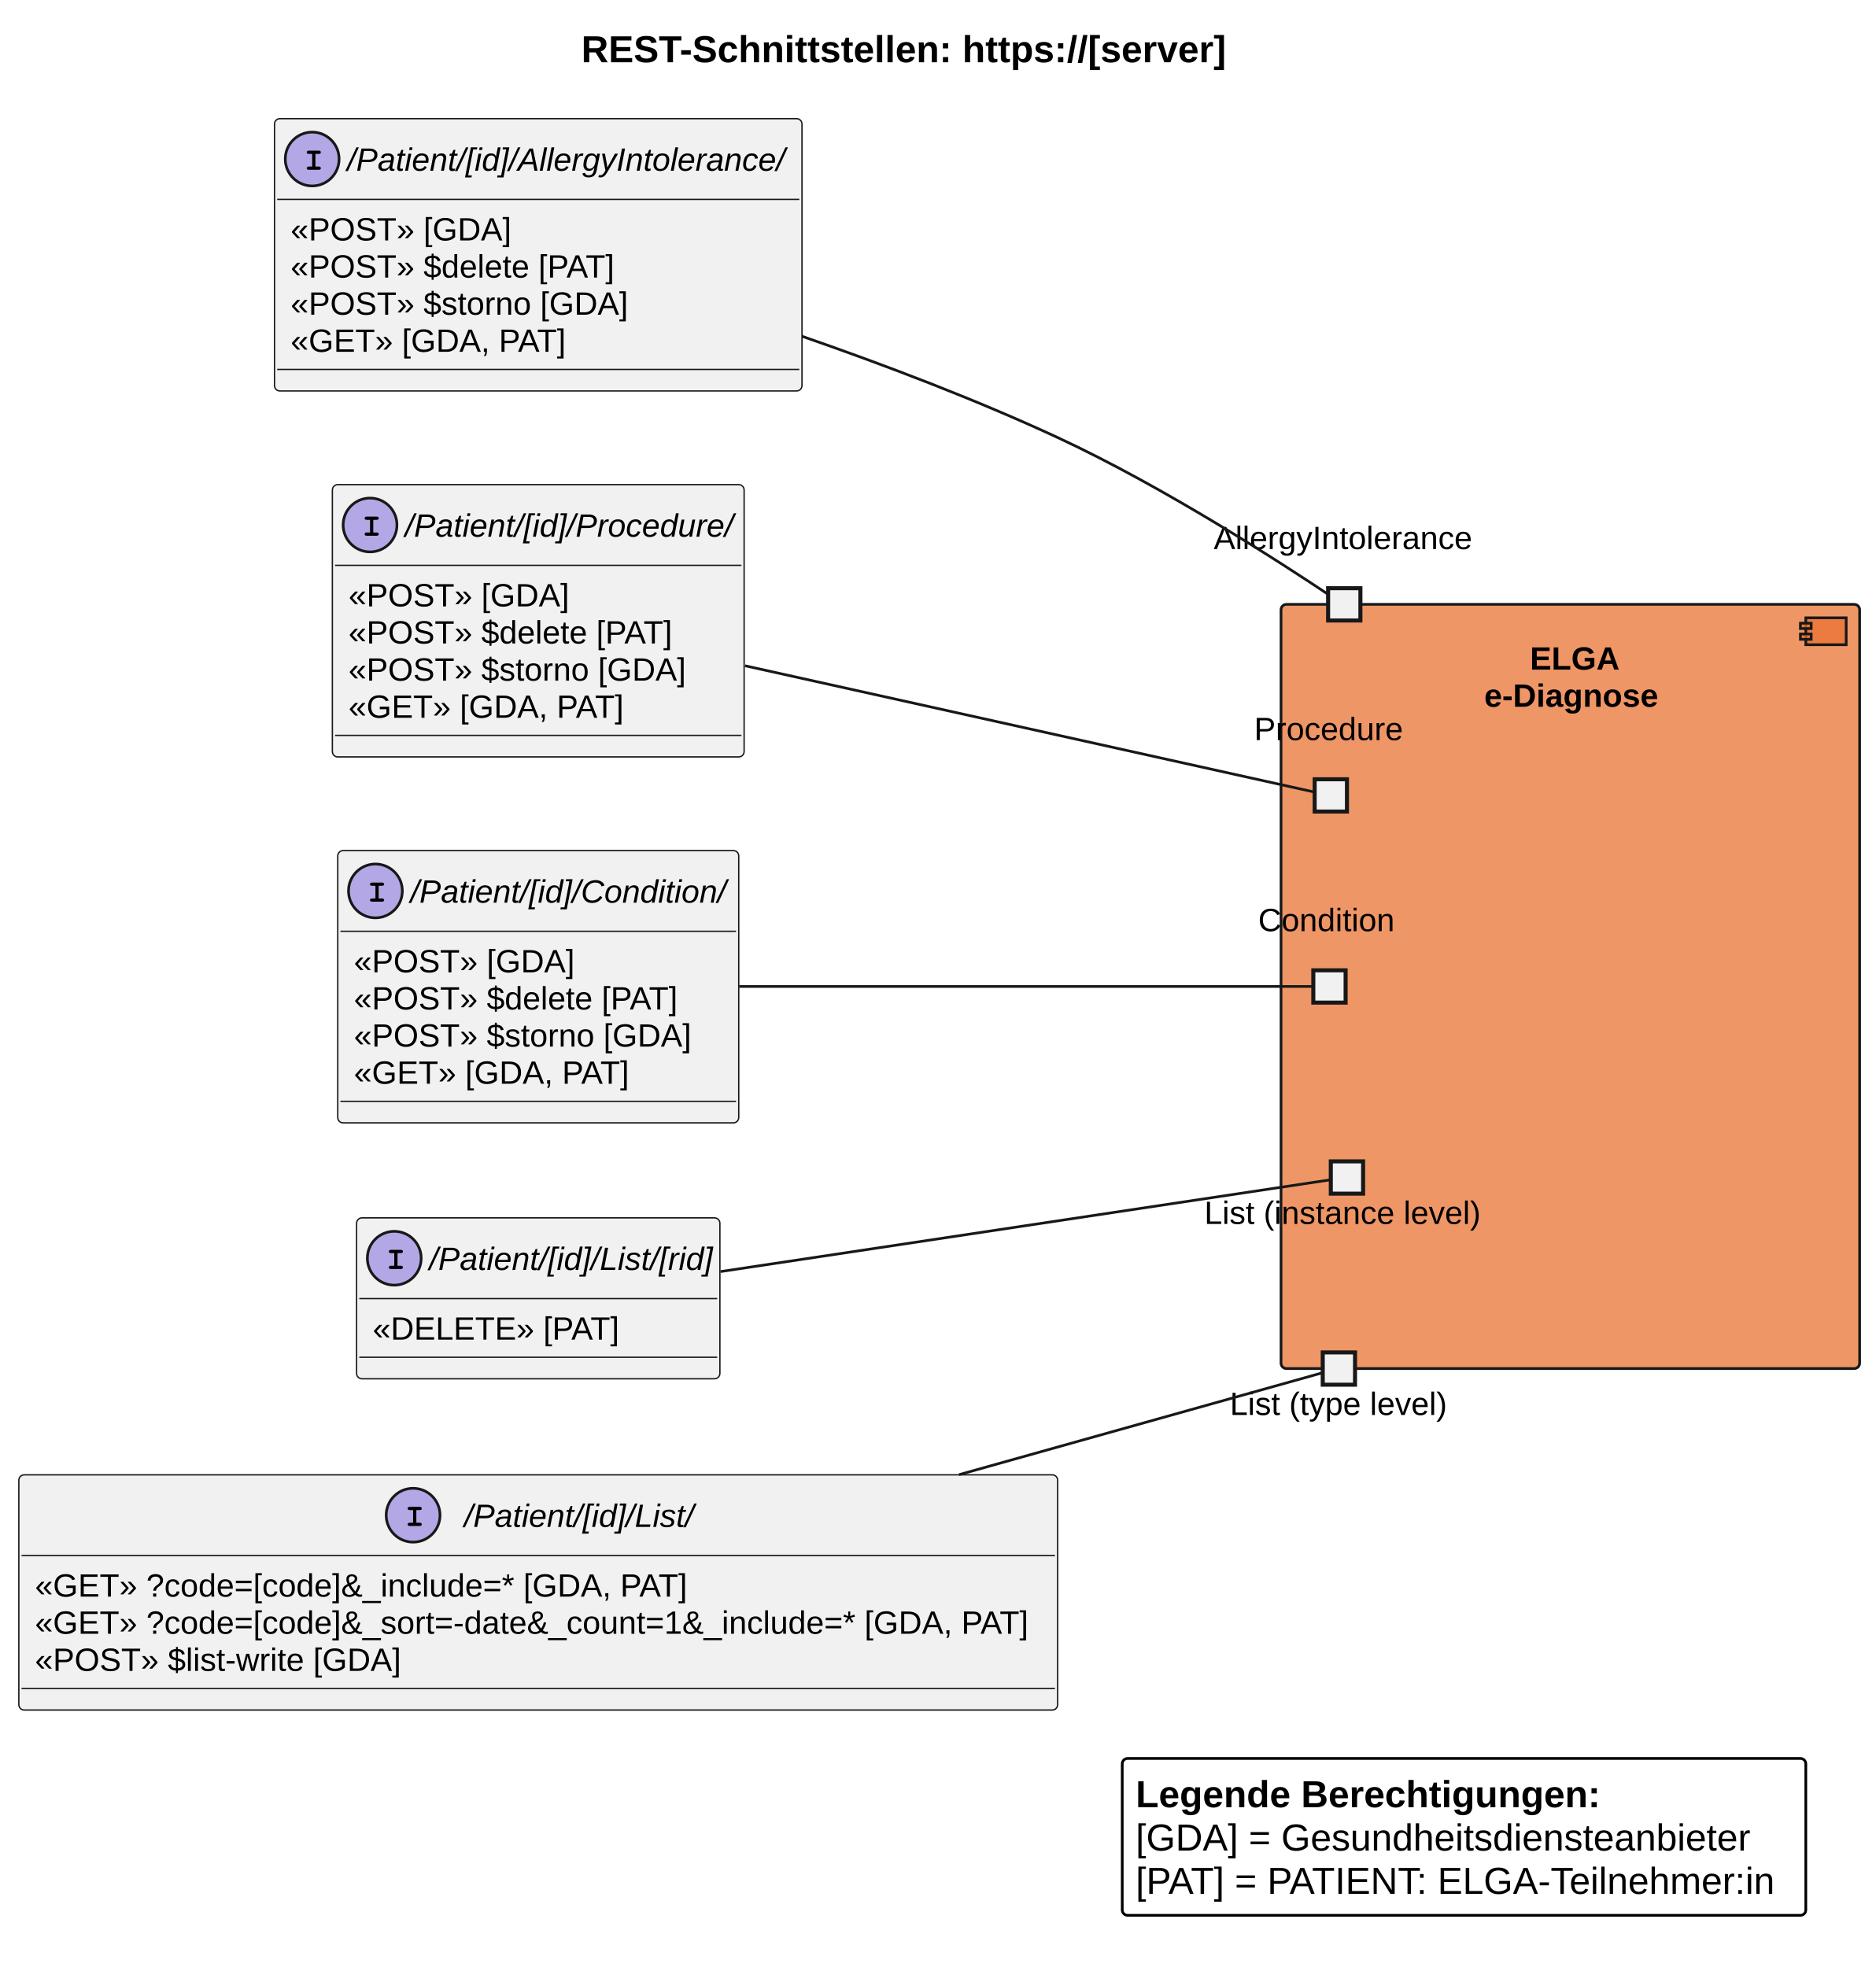
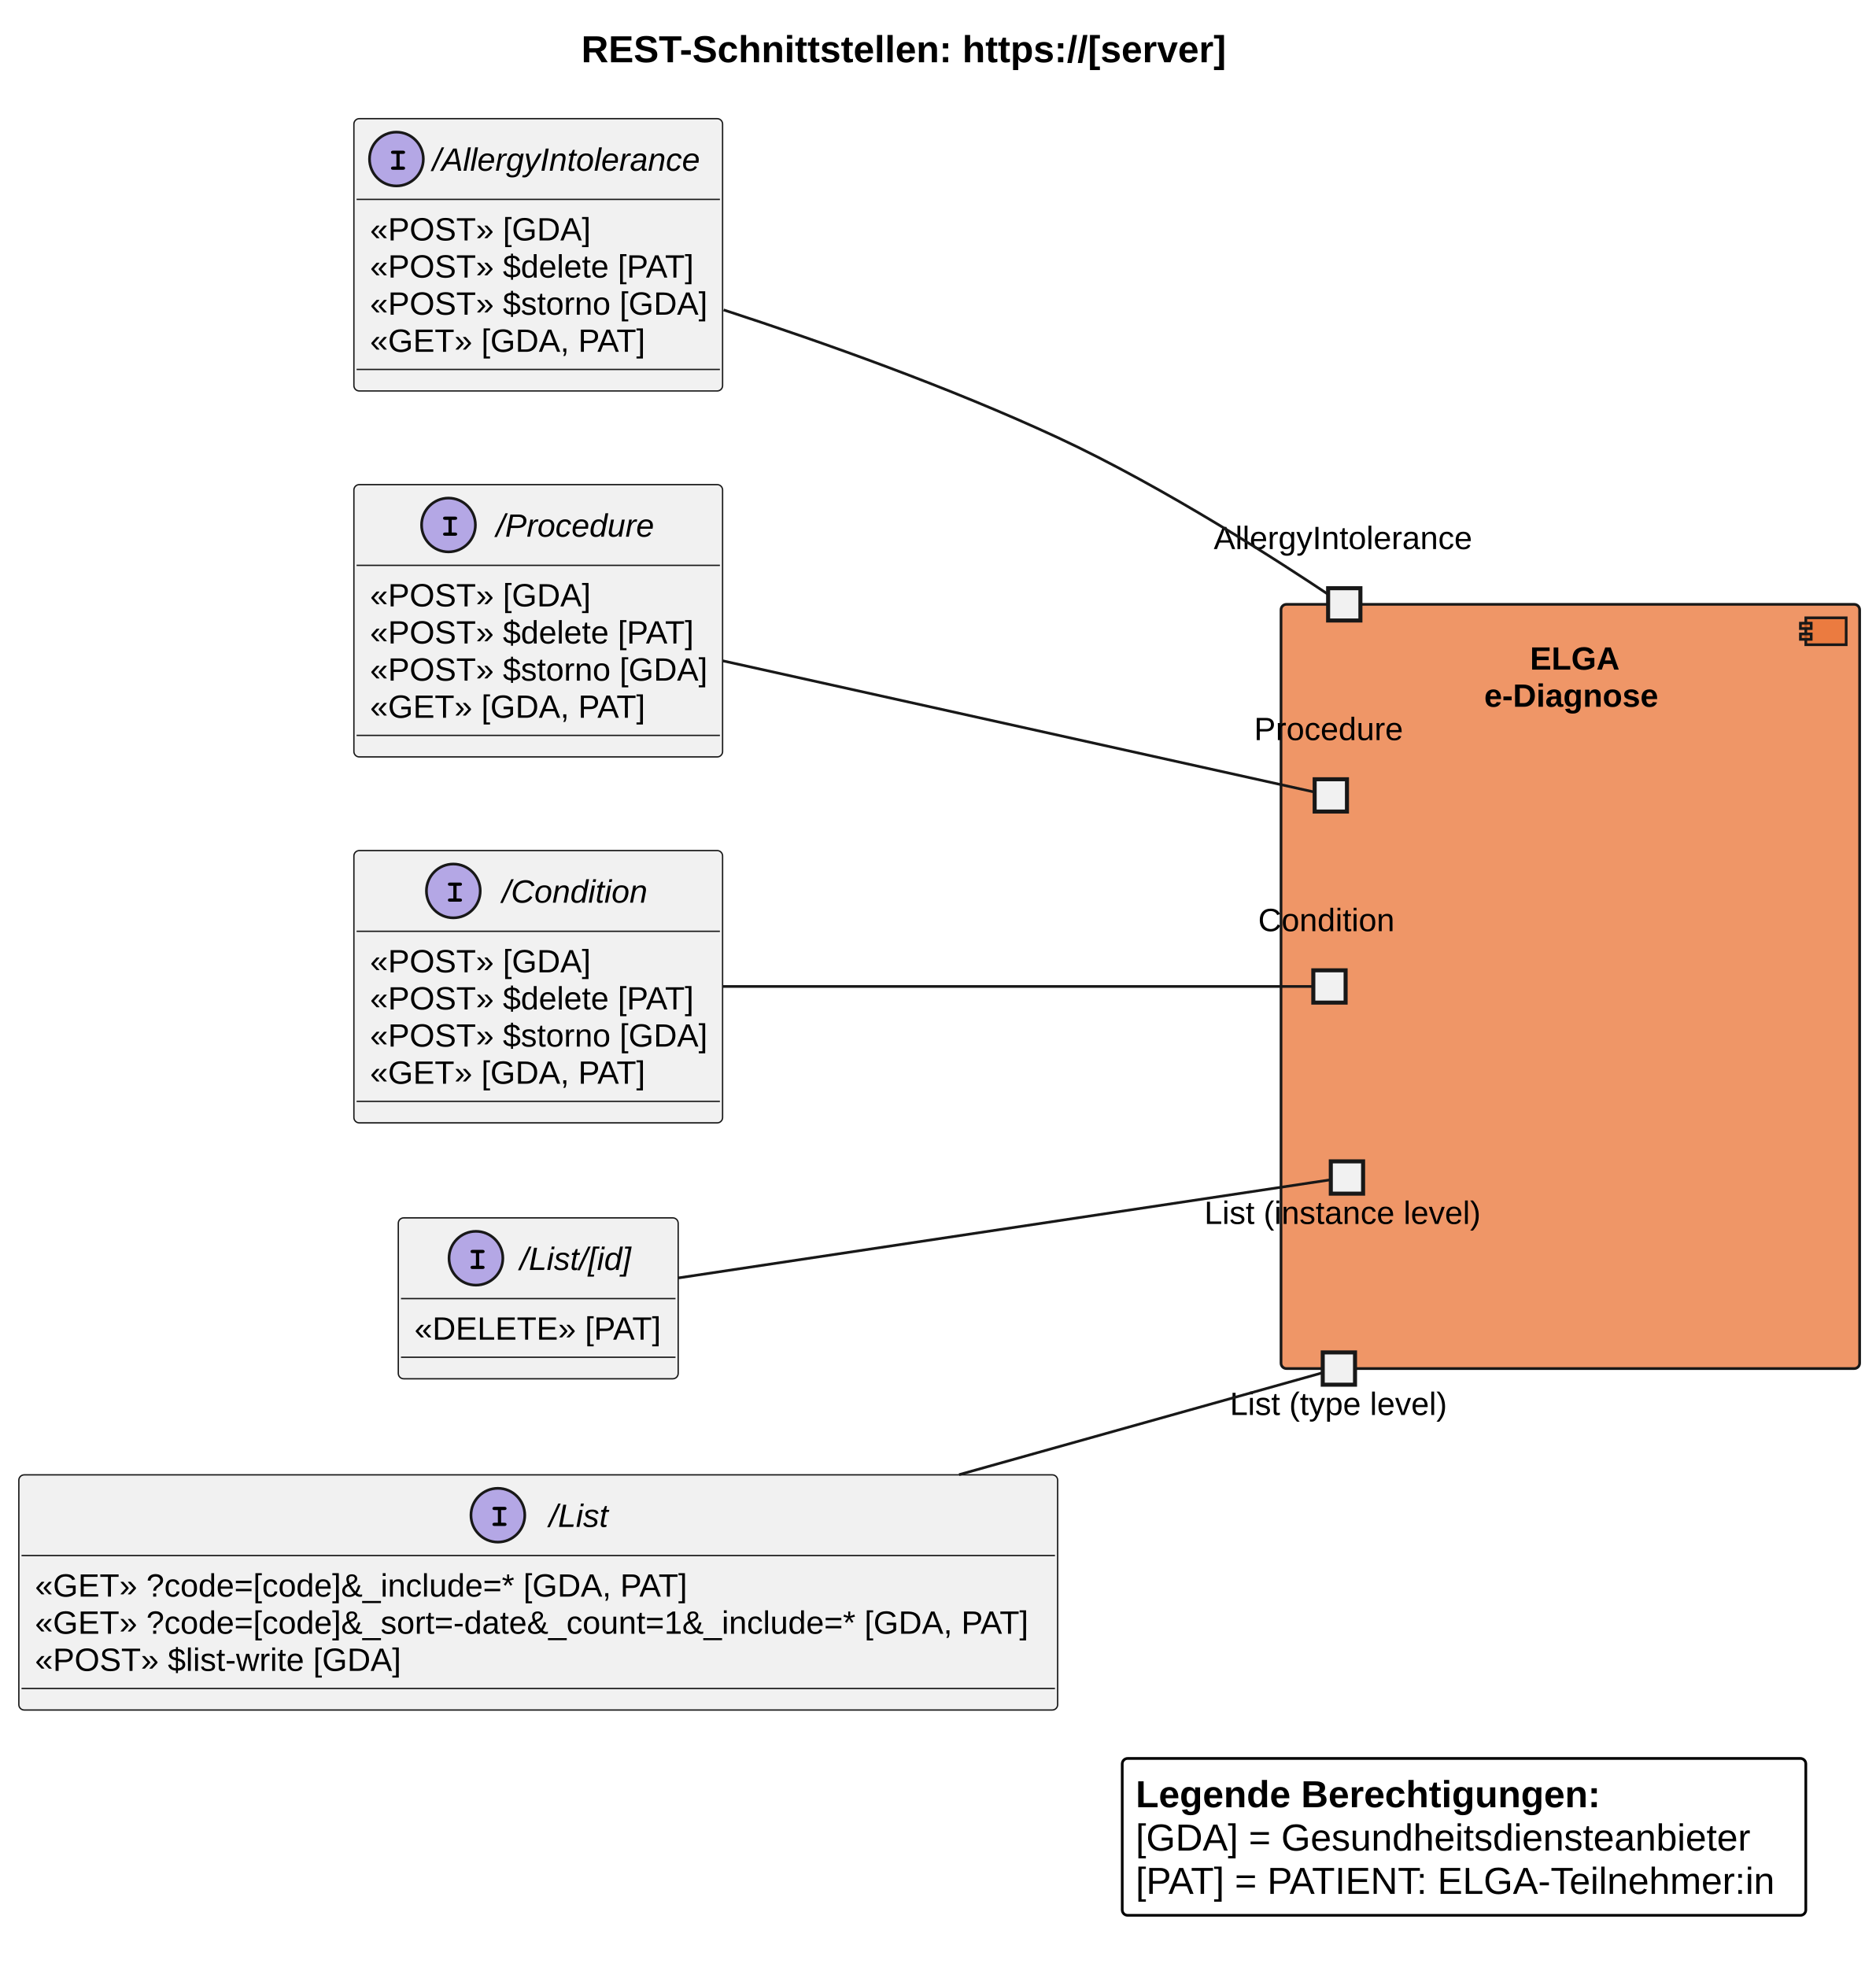
<svg xmlns="http://www.w3.org/2000/svg" contentStyleType="text/css" height="731px" preserveAspectRatio="none" style="width:697px;height:731px;background:#FFFFFF;" version="1.1" viewBox="0 0 697 731" width="697px" zoomAndPan="magnify">
  <defs />
  <g>
    <text fill="#000000" font-family="Arial" font-size="14" font-weight="bold" lengthAdjust="spacing" textLength="251" x="216" y="23.132">REST-Schnittstellen: https://[server]</text>
    <g id="cluster_Server">
      <rect fill="#E97232" fill-opacity="0.741" height="284" rx="2" ry="2" style="stroke:#181818;stroke-width:1.0;" width="215" x="476" y="224.599" />
      <rect fill="#E97232" fill-opacity="0.741" height="10" style="stroke:#181818;stroke-width:1.0;" width="15" x="671" y="229.599" />
      <rect fill="#E97232" fill-opacity="0.741" height="2" style="stroke:#181818;stroke-width:1.0;" width="4" x="669" y="231.599" />
      <rect fill="#E97232" fill-opacity="0.741" height="2" style="stroke:#181818;stroke-width:1.0;" width="4" x="669" y="235.599" />
      <text fill="#000000" font-family="Arial" font-size="12" font-weight="bold" lengthAdjust="spacing" textLength="30" x="568.5" y="248.855">ELGA</text>
      <text fill="#000000" font-family="Arial" font-size="12" font-weight="bold" lengthAdjust="spacing" textLength="64" x="551.5" y="262.653">e-Diagnose</text>
    </g>
    <text fill="#000000" font-family="Arial" font-size="12" lengthAdjust="spacing" textLength="81" x="457" y="525.855">List (type level)</text>
    <rect fill="#F1F1F1" height="12" style="stroke:#181818;stroke-width:1.5;" width="12" x="491.5" y="502.599" />
    <text fill="#000000" font-family="Arial" font-size="12" lengthAdjust="spacing" textLength="106" x="447.5" y="454.854">List (instance level)</text>
    <rect fill="#F1F1F1" height="12" style="stroke:#181818;stroke-width:1.5;" width="12" x="494.5" y="431.599" />
    <text fill="#000000" font-family="Arial" font-size="12" lengthAdjust="spacing" textLength="53" x="467.5" y="346.056">Condition</text>
    <rect fill="#F1F1F1" height="12" style="stroke:#181818;stroke-width:1.5;" width="12" x="488" y="360.599" />
    <text fill="#000000" font-family="Arial" font-size="12" lengthAdjust="spacing" textLength="57" x="466" y="275.056">Procedure</text>
    <rect fill="#F1F1F1" height="12" style="stroke:#181818;stroke-width:1.5;" width="12" x="488.5" y="289.599" />
    <text fill="#000000" font-family="Arial" font-size="12" lengthAdjust="spacing" textLength="97" x="451" y="204.056">AllergyIntolerance</text>
    <rect fill="#F1F1F1" height="12" style="stroke:#181818;stroke-width:1.5;" width="12" x="493.5" y="218.599" />
    <g id="elem_List_type">
      <rect codeLine="47" fill="#F1F1F1" height="87.397" id="List_type" rx="2" ry="2" style="stroke:#181818;stroke-width:0.5;" width="386" x="7" y="548.099" />
-       <ellipse cx="153.5" cy="563.099" fill="#B4A7E5" rx="10" ry="10" style="stroke:#181818;stroke-width:1.0;" />
-       <path d="M154.703,561.192 L154.703,565.895 L155.922,565.895 Q156.344,565.895 156.531,566.067 Q156.719,566.224 156.719,566.505 Q156.719,566.77 156.531,566.942 Q156.344,567.099 155.922,567.099 L152.281,567.099 Q151.859,567.099 151.672,566.942 Q151.484,566.77 151.484,566.489 Q151.484,566.224 151.672,566.067 Q151.859,565.895 152.281,565.895 L153.5,565.895 L153.5,561.192 L152.281,561.192 Q151.859,561.192 151.672,561.036 Q151.484,560.864 151.484,560.599 Q151.484,560.317 151.672,560.161 Q151.859,559.989 152.281,559.989 L155.922,559.989 Q156.344,559.989 156.531,560.161 Q156.719,560.317 156.719,560.599 Q156.719,560.864 156.531,561.036 Q156.344,561.192 155.922,561.192 L154.703,561.192 Z " fill="#000000" />
-       <text fill="#000000" font-family="Arial" font-size="12" font-style="italic" lengthAdjust="spacing" textLength="85" x="172.5" y="567.455">/Patient/[id]/List/</text>
+       <ellipse cx="185" cy="563.099" fill="#B4A7E5" rx="10" ry="10" style="stroke:#181818;stroke-width:1.0;" />
+       <path d="M186.203,561.192 L186.203,565.895 L187.422,565.895 Q187.844,565.895 188.031,566.067 Q188.219,566.224 188.219,566.505 Q188.219,566.77 188.031,566.942 Q187.844,567.099 187.422,567.099 L183.781,567.099 Q183.359,567.099 183.172,566.942 Q182.984,566.77 182.984,566.489 Q182.984,566.224 183.172,566.067 Q183.359,565.895 183.781,565.895 L185,565.895 L185,561.192 L183.781,561.192 Q183.359,561.192 183.172,561.036 Q182.984,560.864 182.984,560.599 Q182.984,560.317 183.172,560.161 Q183.359,559.989 183.781,559.989 L187.422,559.989 Q187.844,559.989 188.031,560.161 Q188.219,560.317 188.219,560.599 Q188.219,560.864 188.031,561.036 Q187.844,561.192 187.422,561.192 L186.203,561.192 Z " fill="#000000" />
+       <text fill="#000000" font-family="Arial" font-size="12" font-style="italic" lengthAdjust="spacing" textLength="22" x="204" y="567.455">/List</text>
      <line style="stroke:#181818;stroke-width:0.5;" x1="8" x2="392" y1="578.099" y2="578.099" />
      <text fill="#000000" font-family="Arial" font-size="12" lengthAdjust="spacing" textLength="244" x="13" y="593.355">«GET» ?code=[code]&amp;_include=* [GDA, PAT]</text>
      <text fill="#000000" font-family="Arial" font-size="12" lengthAdjust="spacing" textLength="374" x="13" y="607.153">«GET» ?code=[code]&amp;_sort=-date&amp;_count=1&amp;_include=* [GDA, PAT]</text>
      <text fill="#000000" font-family="Arial" font-size="12" lengthAdjust="spacing" textLength="136" x="13" y="620.952">«POST» $list-write [GDA]</text>
      <line style="stroke:#181818;stroke-width:0.5;" x1="8" x2="392" y1="627.495" y2="627.495" />
    </g>
    <g id="elem_List_instance">
-       <rect codeLine="53" fill="#F1F1F1" height="59.799" id="List_instance" rx="2" ry="2" style="stroke:#181818;stroke-width:0.5;" width="135" x="132.5" y="452.599" />
-       <ellipse cx="146.5" cy="467.599" fill="#B4A7E5" rx="10" ry="10" style="stroke:#181818;stroke-width:1.0;" />
-       <path d="M147.703,465.692 L147.703,470.396 L148.922,470.396 Q149.344,470.396 149.531,470.567 Q149.719,470.724 149.719,471.005 Q149.719,471.271 149.531,471.442 Q149.344,471.599 148.922,471.599 L145.281,471.599 Q144.859,471.599 144.672,471.442 Q144.484,471.271 144.484,470.989 Q144.484,470.724 144.672,470.567 Q144.859,470.396 145.281,470.396 L146.5,470.396 L146.5,465.692 L145.281,465.692 Q144.859,465.692 144.672,465.536 Q144.484,465.364 144.484,465.099 Q144.484,464.817 144.672,464.661 Q144.859,464.489 145.281,464.489 L148.922,464.489 Q149.344,464.489 149.531,464.661 Q149.719,464.817 149.719,465.099 Q149.719,465.364 149.531,465.536 Q149.344,465.692 148.922,465.692 L147.703,465.692 Z " fill="#000000" />
-       <text fill="#000000" font-family="Arial" font-size="12" font-style="italic" lengthAdjust="spacing" textLength="105" x="159.5" y="471.955">/Patient/[id]/List/[rid]</text>
-       <line style="stroke:#181818;stroke-width:0.5;" x1="133.5" x2="266.5" y1="482.599" y2="482.599" />
-       <text fill="#000000" font-family="Arial" font-size="12" lengthAdjust="spacing" textLength="92" x="138.5" y="497.854">«DELETE» [PAT]</text>
-       <line style="stroke:#181818;stroke-width:0.5;" x1="133.5" x2="266.5" y1="504.397" y2="504.397" />
+       <rect codeLine="53" fill="#F1F1F1" height="59.799" id="List_instance" rx="2" ry="2" style="stroke:#181818;stroke-width:0.5;" width="104" x="148" y="452.599" />
+       <ellipse cx="176.85" cy="467.599" fill="#B4A7E5" rx="10" ry="10" style="stroke:#181818;stroke-width:1.0;" />
+       <path d="M178.053,465.692 L178.053,470.396 L179.272,470.396 Q179.694,470.396 179.881,470.567 Q180.069,470.724 180.069,471.005 Q180.069,471.271 179.881,471.442 Q179.694,471.599 179.272,471.599 L175.631,471.599 Q175.209,471.599 175.022,471.442 Q174.834,471.271 174.834,470.989 Q174.834,470.724 175.022,470.567 Q175.209,470.396 175.631,470.396 L176.85,470.396 L176.85,465.692 L175.631,465.692 Q175.209,465.692 175.022,465.536 Q174.834,465.364 174.834,465.099 Q174.834,464.817 175.022,464.661 Q175.209,464.489 175.631,464.489 L179.272,464.489 Q179.694,464.489 179.881,464.661 Q180.069,464.817 180.069,465.099 Q180.069,465.364 179.881,465.536 Q179.694,465.692 179.272,465.692 L178.053,465.692 Z " fill="#000000" />
+       <text fill="#000000" font-family="Arial" font-size="12" font-style="italic" lengthAdjust="spacing" textLength="41" x="193.15" y="471.955">/List/[id]</text>
+       <line style="stroke:#181818;stroke-width:0.5;" x1="149" x2="251" y1="482.599" y2="482.599" />
+       <text fill="#000000" font-family="Arial" font-size="12" lengthAdjust="spacing" textLength="92" x="154" y="497.854">«DELETE» [PAT]</text>
+       <line style="stroke:#181818;stroke-width:0.5;" x1="149" x2="251" y1="504.397" y2="504.397" />
    </g>
    <g id="elem_ICondition">
-       <rect codeLine="57" fill="#F1F1F1" height="101.195" id="ICondition" rx="2" ry="2" style="stroke:#181818;stroke-width:0.5;" width="149" x="125.5" y="316.099" />
-       <ellipse cx="139.5" cy="331.099" fill="#B4A7E5" rx="10" ry="10" style="stroke:#181818;stroke-width:1.0;" />
-       <path d="M140.703,329.192 L140.703,333.896 L141.922,333.896 Q142.344,333.896 142.531,334.067 Q142.719,334.224 142.719,334.505 Q142.719,334.771 142.531,334.942 Q142.344,335.099 141.922,335.099 L138.281,335.099 Q137.859,335.099 137.672,334.942 Q137.484,334.771 137.484,334.489 Q137.484,334.224 137.672,334.067 Q137.859,333.896 138.281,333.896 L139.5,333.896 L139.5,329.192 L138.281,329.192 Q137.859,329.192 137.672,329.036 Q137.484,328.864 137.484,328.599 Q137.484,328.317 137.672,328.161 Q137.859,327.989 138.281,327.989 L141.922,327.989 Q142.344,327.989 142.531,328.161 Q142.719,328.317 142.719,328.599 Q142.719,328.864 142.531,329.036 Q142.344,329.192 141.922,329.192 L140.703,329.192 Z " fill="#000000" />
-       <text fill="#000000" font-family="Arial" font-size="12" font-style="italic" lengthAdjust="spacing" textLength="119" x="152.5" y="335.455">/Patient/[id]/Condition/</text>
-       <line style="stroke:#181818;stroke-width:0.5;" x1="126.5" x2="273.5" y1="346.099" y2="346.099" />
-       <text fill="#000000" font-family="Arial" font-size="12" lengthAdjust="spacing" textLength="80" x="131.5" y="361.354">«POST» [GDA]</text>
-       <text fill="#000000" font-family="Arial" font-size="12" lengthAdjust="spacing" textLength="121" x="131.5" y="375.153">«POST» $delete [PAT]</text>
-       <text fill="#000000" font-family="Arial" font-size="12" lengthAdjust="spacing" textLength="125" x="131.5" y="388.952">«POST» $storno [GDA]</text>
-       <text fill="#000000" font-family="Arial" font-size="12" lengthAdjust="spacing" textLength="100" x="131.5" y="402.751">«GET» [GDA, PAT]</text>
-       <line style="stroke:#181818;stroke-width:0.5;" x1="126.5" x2="273.5" y1="409.294" y2="409.294" />
+       <rect codeLine="57" fill="#F1F1F1" height="101.195" id="ICondition" rx="2" ry="2" style="stroke:#181818;stroke-width:0.5;" width="137" x="131.5" y="316.099" />
+       <ellipse cx="168.45" cy="331.099" fill="#B4A7E5" rx="10" ry="10" style="stroke:#181818;stroke-width:1.0;" />
+       <path d="M169.653,329.192 L169.653,333.896 L170.872,333.896 Q171.294,333.896 171.481,334.067 Q171.669,334.224 171.669,334.505 Q171.669,334.771 171.481,334.942 Q171.294,335.099 170.872,335.099 L167.231,335.099 Q166.809,335.099 166.622,334.942 Q166.434,334.771 166.434,334.489 Q166.434,334.224 166.622,334.067 Q166.809,333.896 167.231,333.896 L168.45,333.896 L168.45,329.192 L167.231,329.192 Q166.809,329.192 166.622,329.036 Q166.434,328.864 166.434,328.599 Q166.434,328.317 166.622,328.161 Q166.809,327.989 167.231,327.989 L170.872,327.989 Q171.294,327.989 171.481,328.161 Q171.669,328.317 171.669,328.599 Q171.669,328.864 171.481,329.036 Q171.294,329.192 170.872,329.192 L169.653,329.192 Z " fill="#000000" />
+       <text fill="#000000" font-family="Arial" font-size="12" font-style="italic" lengthAdjust="spacing" textLength="56" x="186.55" y="335.455">/Condition</text>
+       <line style="stroke:#181818;stroke-width:0.5;" x1="132.5" x2="267.5" y1="346.099" y2="346.099" />
+       <text fill="#000000" font-family="Arial" font-size="12" lengthAdjust="spacing" textLength="80" x="137.5" y="361.354">«POST» [GDA]</text>
+       <text fill="#000000" font-family="Arial" font-size="12" lengthAdjust="spacing" textLength="121" x="137.5" y="375.153">«POST» $delete [PAT]</text>
+       <text fill="#000000" font-family="Arial" font-size="12" lengthAdjust="spacing" textLength="125" x="137.5" y="388.952">«POST» $storno [GDA]</text>
+       <text fill="#000000" font-family="Arial" font-size="12" lengthAdjust="spacing" textLength="100" x="137.5" y="402.751">«GET» [GDA, PAT]</text>
+       <line style="stroke:#181818;stroke-width:0.5;" x1="132.5" x2="267.5" y1="409.294" y2="409.294" />
    </g>
    <g id="elem_IProcedure">
-       <rect codeLine="64" fill="#F1F1F1" height="101.195" id="IProcedure" rx="2" ry="2" style="stroke:#181818;stroke-width:0.5;" width="153" x="123.5" y="180.099" />
-       <ellipse cx="137.5" cy="195.099" fill="#B4A7E5" rx="10" ry="10" style="stroke:#181818;stroke-width:1.0;" />
-       <path d="M138.703,193.192 L138.703,197.895 L139.922,197.895 Q140.344,197.895 140.531,198.067 Q140.719,198.224 140.719,198.505 Q140.719,198.77 140.531,198.942 Q140.344,199.099 139.922,199.099 L136.281,199.099 Q135.859,199.099 135.672,198.942 Q135.484,198.77 135.484,198.489 Q135.484,198.224 135.672,198.067 Q135.859,197.895 136.281,197.895 L137.5,197.895 L137.5,193.192 L136.281,193.192 Q135.859,193.192 135.672,193.036 Q135.484,192.864 135.484,192.599 Q135.484,192.317 135.672,192.161 Q135.859,191.989 136.281,191.989 L139.922,191.989 Q140.344,191.989 140.531,192.161 Q140.719,192.317 140.719,192.599 Q140.719,192.864 140.531,193.036 Q140.344,193.192 139.922,193.192 L138.703,193.192 Z " fill="#000000" />
-       <text fill="#000000" font-family="Arial" font-size="12" font-style="italic" lengthAdjust="spacing" textLength="123" x="150.5" y="199.455">/Patient/[id]/Procedure/</text>
-       <line style="stroke:#181818;stroke-width:0.5;" x1="124.5" x2="275.5" y1="210.099" y2="210.099" />
-       <text fill="#000000" font-family="Arial" font-size="12" lengthAdjust="spacing" textLength="80" x="129.5" y="225.355">«POST» [GDA]</text>
-       <text fill="#000000" font-family="Arial" font-size="12" lengthAdjust="spacing" textLength="121" x="129.5" y="239.153">«POST» $delete [PAT]</text>
-       <text fill="#000000" font-family="Arial" font-size="12" lengthAdjust="spacing" textLength="125" x="129.5" y="252.952">«POST» $storno [GDA]</text>
-       <text fill="#000000" font-family="Arial" font-size="12" lengthAdjust="spacing" textLength="100" x="129.5" y="266.751">«GET» [GDA, PAT]</text>
-       <line style="stroke:#181818;stroke-width:0.5;" x1="124.5" x2="275.5" y1="273.294" y2="273.294" />
+       <rect codeLine="64" fill="#F1F1F1" height="101.195" id="IProcedure" rx="2" ry="2" style="stroke:#181818;stroke-width:0.5;" width="137" x="131.5" y="180.099" />
+       <ellipse cx="166.65" cy="195.099" fill="#B4A7E5" rx="10" ry="10" style="stroke:#181818;stroke-width:1.0;" />
+       <path d="M167.853,193.192 L167.853,197.895 L169.072,197.895 Q169.494,197.895 169.681,198.067 Q169.869,198.224 169.869,198.505 Q169.869,198.77 169.681,198.942 Q169.494,199.099 169.072,199.099 L165.431,199.099 Q165.009,199.099 164.822,198.942 Q164.634,198.77 164.634,198.489 Q164.634,198.224 164.822,198.067 Q165.009,197.895 165.431,197.895 L166.65,197.895 L166.65,193.192 L165.431,193.192 Q165.009,193.192 164.822,193.036 Q164.634,192.864 164.634,192.599 Q164.634,192.317 164.822,192.161 Q165.009,191.989 165.431,191.989 L169.072,191.989 Q169.494,191.989 169.681,192.161 Q169.869,192.317 169.869,192.599 Q169.869,192.864 169.681,193.036 Q169.494,193.192 169.072,193.192 L167.853,193.192 Z " fill="#000000" />
+       <text fill="#000000" font-family="Arial" font-size="12" font-style="italic" lengthAdjust="spacing" textLength="60" x="184.35" y="199.455">/Procedure</text>
+       <line style="stroke:#181818;stroke-width:0.5;" x1="132.5" x2="267.5" y1="210.099" y2="210.099" />
+       <text fill="#000000" font-family="Arial" font-size="12" lengthAdjust="spacing" textLength="80" x="137.5" y="225.355">«POST» [GDA]</text>
+       <text fill="#000000" font-family="Arial" font-size="12" lengthAdjust="spacing" textLength="121" x="137.5" y="239.153">«POST» $delete [PAT]</text>
+       <text fill="#000000" font-family="Arial" font-size="12" lengthAdjust="spacing" textLength="125" x="137.5" y="252.952">«POST» $storno [GDA]</text>
+       <text fill="#000000" font-family="Arial" font-size="12" lengthAdjust="spacing" textLength="100" x="137.5" y="266.751">«GET» [GDA, PAT]</text>
+       <line style="stroke:#181818;stroke-width:0.5;" x1="132.5" x2="267.5" y1="273.294" y2="273.294" />
    </g>
    <g id="elem_IAllergyIntolerance">
-       <rect codeLine="71" fill="#F1F1F1" height="101.195" id="IAllergyIntolerance" rx="2" ry="2" style="stroke:#181818;stroke-width:0.5;" width="196" x="102" y="44.099" />
-       <ellipse cx="116" cy="59.099" fill="#B4A7E5" rx="10" ry="10" style="stroke:#181818;stroke-width:1.0;" />
-       <path d="M117.203,57.192 L117.203,61.895 L118.422,61.895 Q118.844,61.895 119.031,62.067 Q119.219,62.224 119.219,62.505 Q119.219,62.77 119.031,62.942 Q118.844,63.099 118.422,63.099 L114.781,63.099 Q114.359,63.099 114.172,62.942 Q113.984,62.77 113.984,62.489 Q113.984,62.224 114.172,62.067 Q114.359,61.895 114.781,61.895 L116,61.895 L116,57.192 L114.781,57.192 Q114.359,57.192 114.172,57.036 Q113.984,56.864 113.984,56.599 Q113.984,56.317 114.172,56.161 Q114.359,55.989 114.781,55.989 L118.422,55.989 Q118.844,55.989 119.031,56.161 Q119.219,56.317 119.219,56.599 Q119.219,56.864 119.031,57.036 Q118.844,57.192 118.422,57.192 L117.203,57.192 Z " fill="#000000" />
-       <text fill="#000000" font-family="Arial" font-size="12" font-style="italic" lengthAdjust="spacing" textLength="166" x="129" y="63.455">/Patient/[id]/AllergyIntolerance/</text>
-       <line style="stroke:#181818;stroke-width:0.5;" x1="103" x2="297" y1="74.099" y2="74.099" />
-       <text fill="#000000" font-family="Arial" font-size="12" lengthAdjust="spacing" textLength="80" x="108" y="89.355">«POST» [GDA]</text>
-       <text fill="#000000" font-family="Arial" font-size="12" lengthAdjust="spacing" textLength="121" x="108" y="103.153">«POST» $delete [PAT]</text>
-       <text fill="#000000" font-family="Arial" font-size="12" lengthAdjust="spacing" textLength="125" x="108" y="116.952">«POST» $storno [GDA]</text>
-       <text fill="#000000" font-family="Arial" font-size="12" lengthAdjust="spacing" textLength="100" x="108" y="130.751">«GET» [GDA, PAT]</text>
-       <line style="stroke:#181818;stroke-width:0.5;" x1="103" x2="297" y1="137.294" y2="137.294" />
+       <rect codeLine="71" fill="#F1F1F1" height="101.195" id="IAllergyIntolerance" rx="2" ry="2" style="stroke:#181818;stroke-width:0.5;" width="137" x="131.5" y="44.099" />
+       <ellipse cx="147.3" cy="59.099" fill="#B4A7E5" rx="10" ry="10" style="stroke:#181818;stroke-width:1.0;" />
+       <path d="M148.503,57.192 L148.503,61.895 L149.722,61.895 Q150.144,61.895 150.331,62.067 Q150.519,62.224 150.519,62.505 Q150.519,62.77 150.331,62.942 Q150.144,63.099 149.722,63.099 L146.081,63.099 Q145.659,63.099 145.472,62.942 Q145.284,62.77 145.284,62.489 Q145.284,62.224 145.472,62.067 Q145.659,61.895 146.081,61.895 L147.3,61.895 L147.3,57.192 L146.081,57.192 Q145.659,57.192 145.472,57.036 Q145.284,56.864 145.284,56.599 Q145.284,56.317 145.472,56.161 Q145.659,55.989 146.081,55.989 L149.722,55.989 Q150.144,55.989 150.331,56.161 Q150.519,56.317 150.519,56.599 Q150.519,56.864 150.331,57.036 Q150.144,57.192 149.722,57.192 L148.503,57.192 Z " fill="#000000" />
+       <text fill="#000000" font-family="Arial" font-size="12" font-style="italic" lengthAdjust="spacing" textLength="103" x="160.7" y="63.455">/AllergyIntolerance</text>
+       <line style="stroke:#181818;stroke-width:0.5;" x1="132.5" x2="267.5" y1="74.099" y2="74.099" />
+       <text fill="#000000" font-family="Arial" font-size="12" lengthAdjust="spacing" textLength="80" x="137.5" y="89.355">«POST» [GDA]</text>
+       <text fill="#000000" font-family="Arial" font-size="12" lengthAdjust="spacing" textLength="121" x="137.5" y="103.153">«POST» $delete [PAT]</text>
+       <text fill="#000000" font-family="Arial" font-size="12" lengthAdjust="spacing" textLength="125" x="137.5" y="116.952">«POST» $storno [GDA]</text>
+       <text fill="#000000" font-family="Arial" font-size="12" lengthAdjust="spacing" textLength="100" x="137.5" y="130.751">«GET» [GDA, PAT]</text>
+       <line style="stroke:#181818;stroke-width:0.5;" x1="132.5" x2="267.5" y1="137.294" y2="137.294" />
    </g>
    <g id="link_List_type_p1">
      <path codeLine="88" d="M356.37,548.029 C415.83,531.359 473.7,515.129 491.46,510.149 " fill="none" id="List_type-p1" style="stroke:#181818;stroke-width:1.0;" />
    </g>
    <g id="link_List_instance_p5">
-       <path codeLine="89" d="M267.73,472.559 C345.52,460.849 466.98,442.569 494.38,438.449 " fill="none" id="List_instance-p5" style="stroke:#181818;stroke-width:1.0;" />
+       <path codeLine="89" d="M252.06,474.919 C328.12,463.469 465.37,442.809 494.48,438.429 " fill="none" id="List_instance-p5" style="stroke:#181818;stroke-width:1.0;" />
    </g>
    <g id="link_ICondition_p2">
-       <path codeLine="90" d="M274.68,366.599 C351.05,366.599 462.73,366.599 487.85,366.599 " fill="none" id="ICondition-p2" style="stroke:#181818;stroke-width:1.0;" />
+       <path codeLine="90" d="M268.72,366.599 C345.21,366.599 462.39,366.599 487.96,366.599 " fill="none" id="ICondition-p2" style="stroke:#181818;stroke-width:1.0;" />
    </g>
    <g id="link_IProcedure_p3">
-       <path codeLine="91" d="M276.84,247.419 C352.8,264.279 462.09,288.519 488.23,294.319 " fill="none" id="IProcedure-p3" style="stroke:#181818;stroke-width:1.0;" />
+       <path codeLine="91" d="M268.59,245.589 C344.64,262.469 461.13,288.309 488.23,294.319 " fill="none" id="IProcedure-p3" style="stroke:#181818;stroke-width:1.0;" />
    </g>
    <g id="link_IAllergyIntolerance_p4">
-       <path codeLine="92" d="M298.13,125.009 C328.96,135.709 362.85,148.599 393,162.599 C433.22,181.279 478.06,210.529 493.46,220.849 " fill="none" id="IAllergyIntolerance-p4" style="stroke:#181818;stroke-width:1.0;" />
+       <path codeLine="92" d="M268.88,115.169 C306.19,127.329 352.91,143.979 393,162.599 C433.22,181.279 478.06,210.529 493.46,220.849 " fill="none" id="IAllergyIntolerance-p4" style="stroke:#181818;stroke-width:1.0;" />
    </g>
    <rect fill="none" height="58.296" id="_legend" rx="2" ry="2" style="stroke:#000000;stroke-width:1.0;" width="254" x="417" y="653.495" />
    <text fill="#000000" font-family="Arial" font-size="14" font-weight="bold" lengthAdjust="spacing" textLength="184" x="422" y="671.627">Legende Berechtigungen:</text>
    <text fill="#000000" font-family="Arial" font-size="14" lengthAdjust="spacing" textLength="232" x="422" y="687.726">[GDA] = Gesundheitsdiensteanbieter</text>
    <text fill="#000000" font-family="Arial" font-size="14" lengthAdjust="spacing" textLength="244" x="422" y="703.824">[PAT] = PATIENT: ELGA-Teilnehmer:in</text>
  </g>
</svg>
